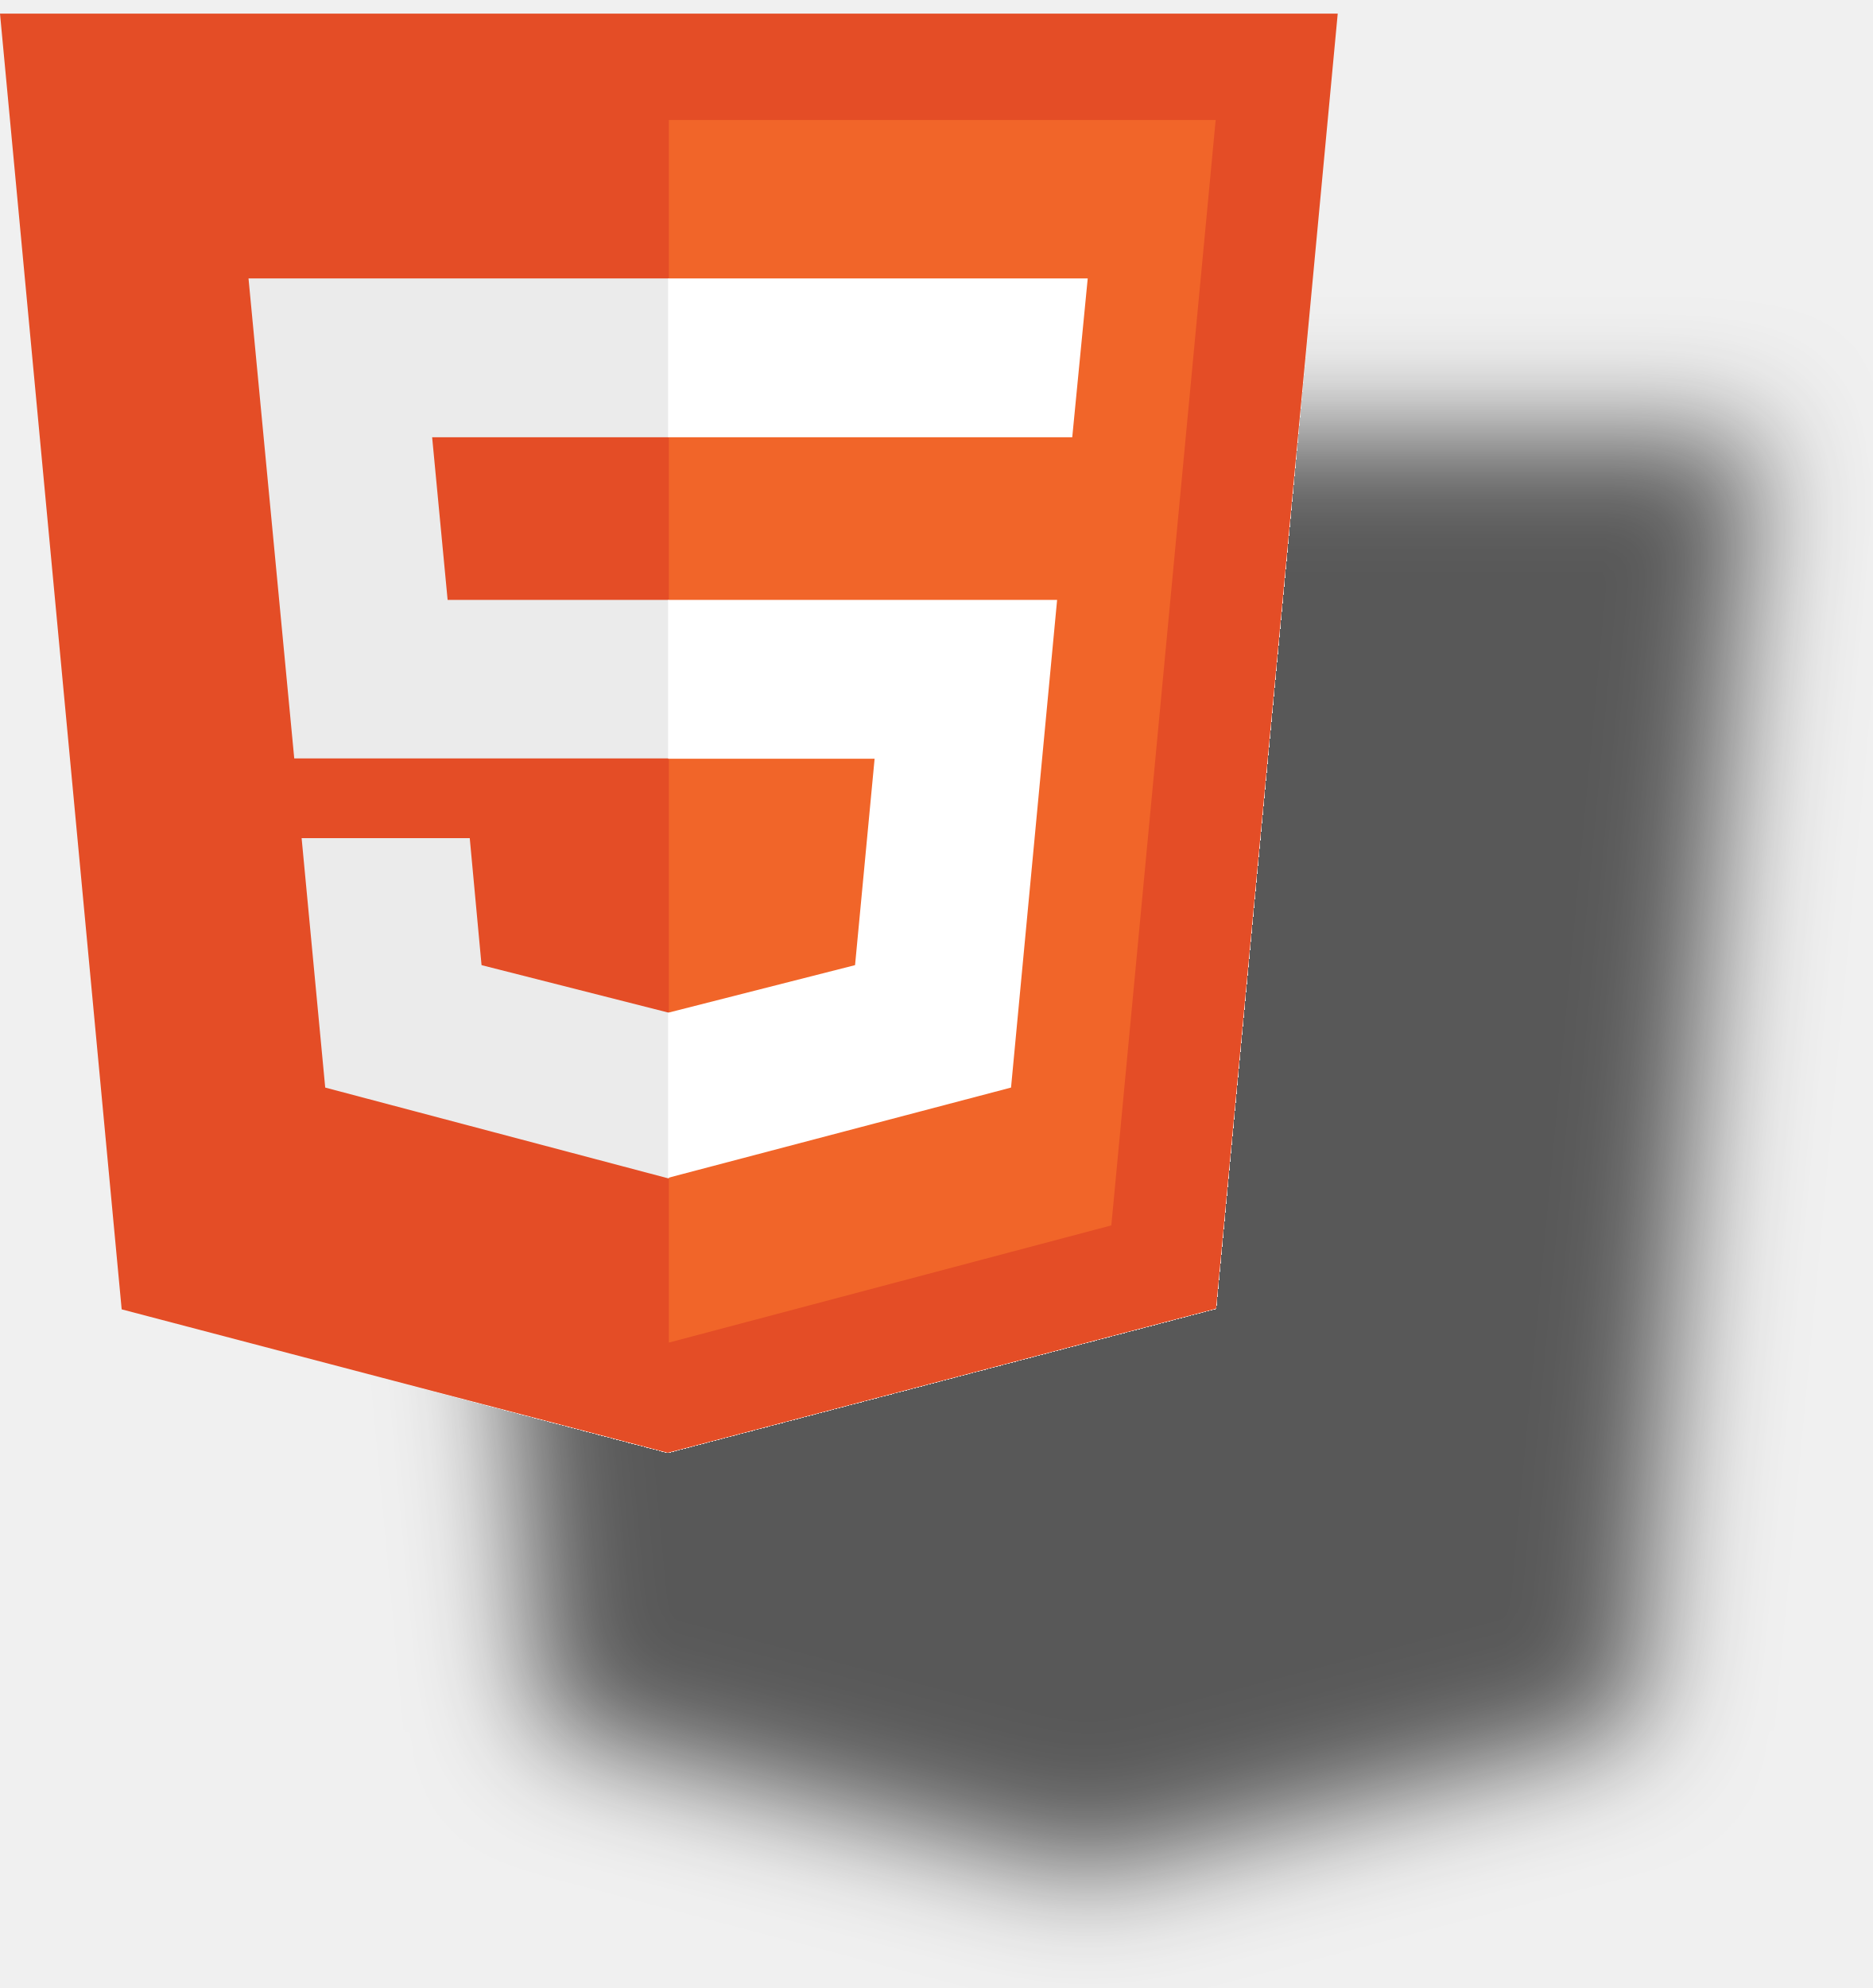
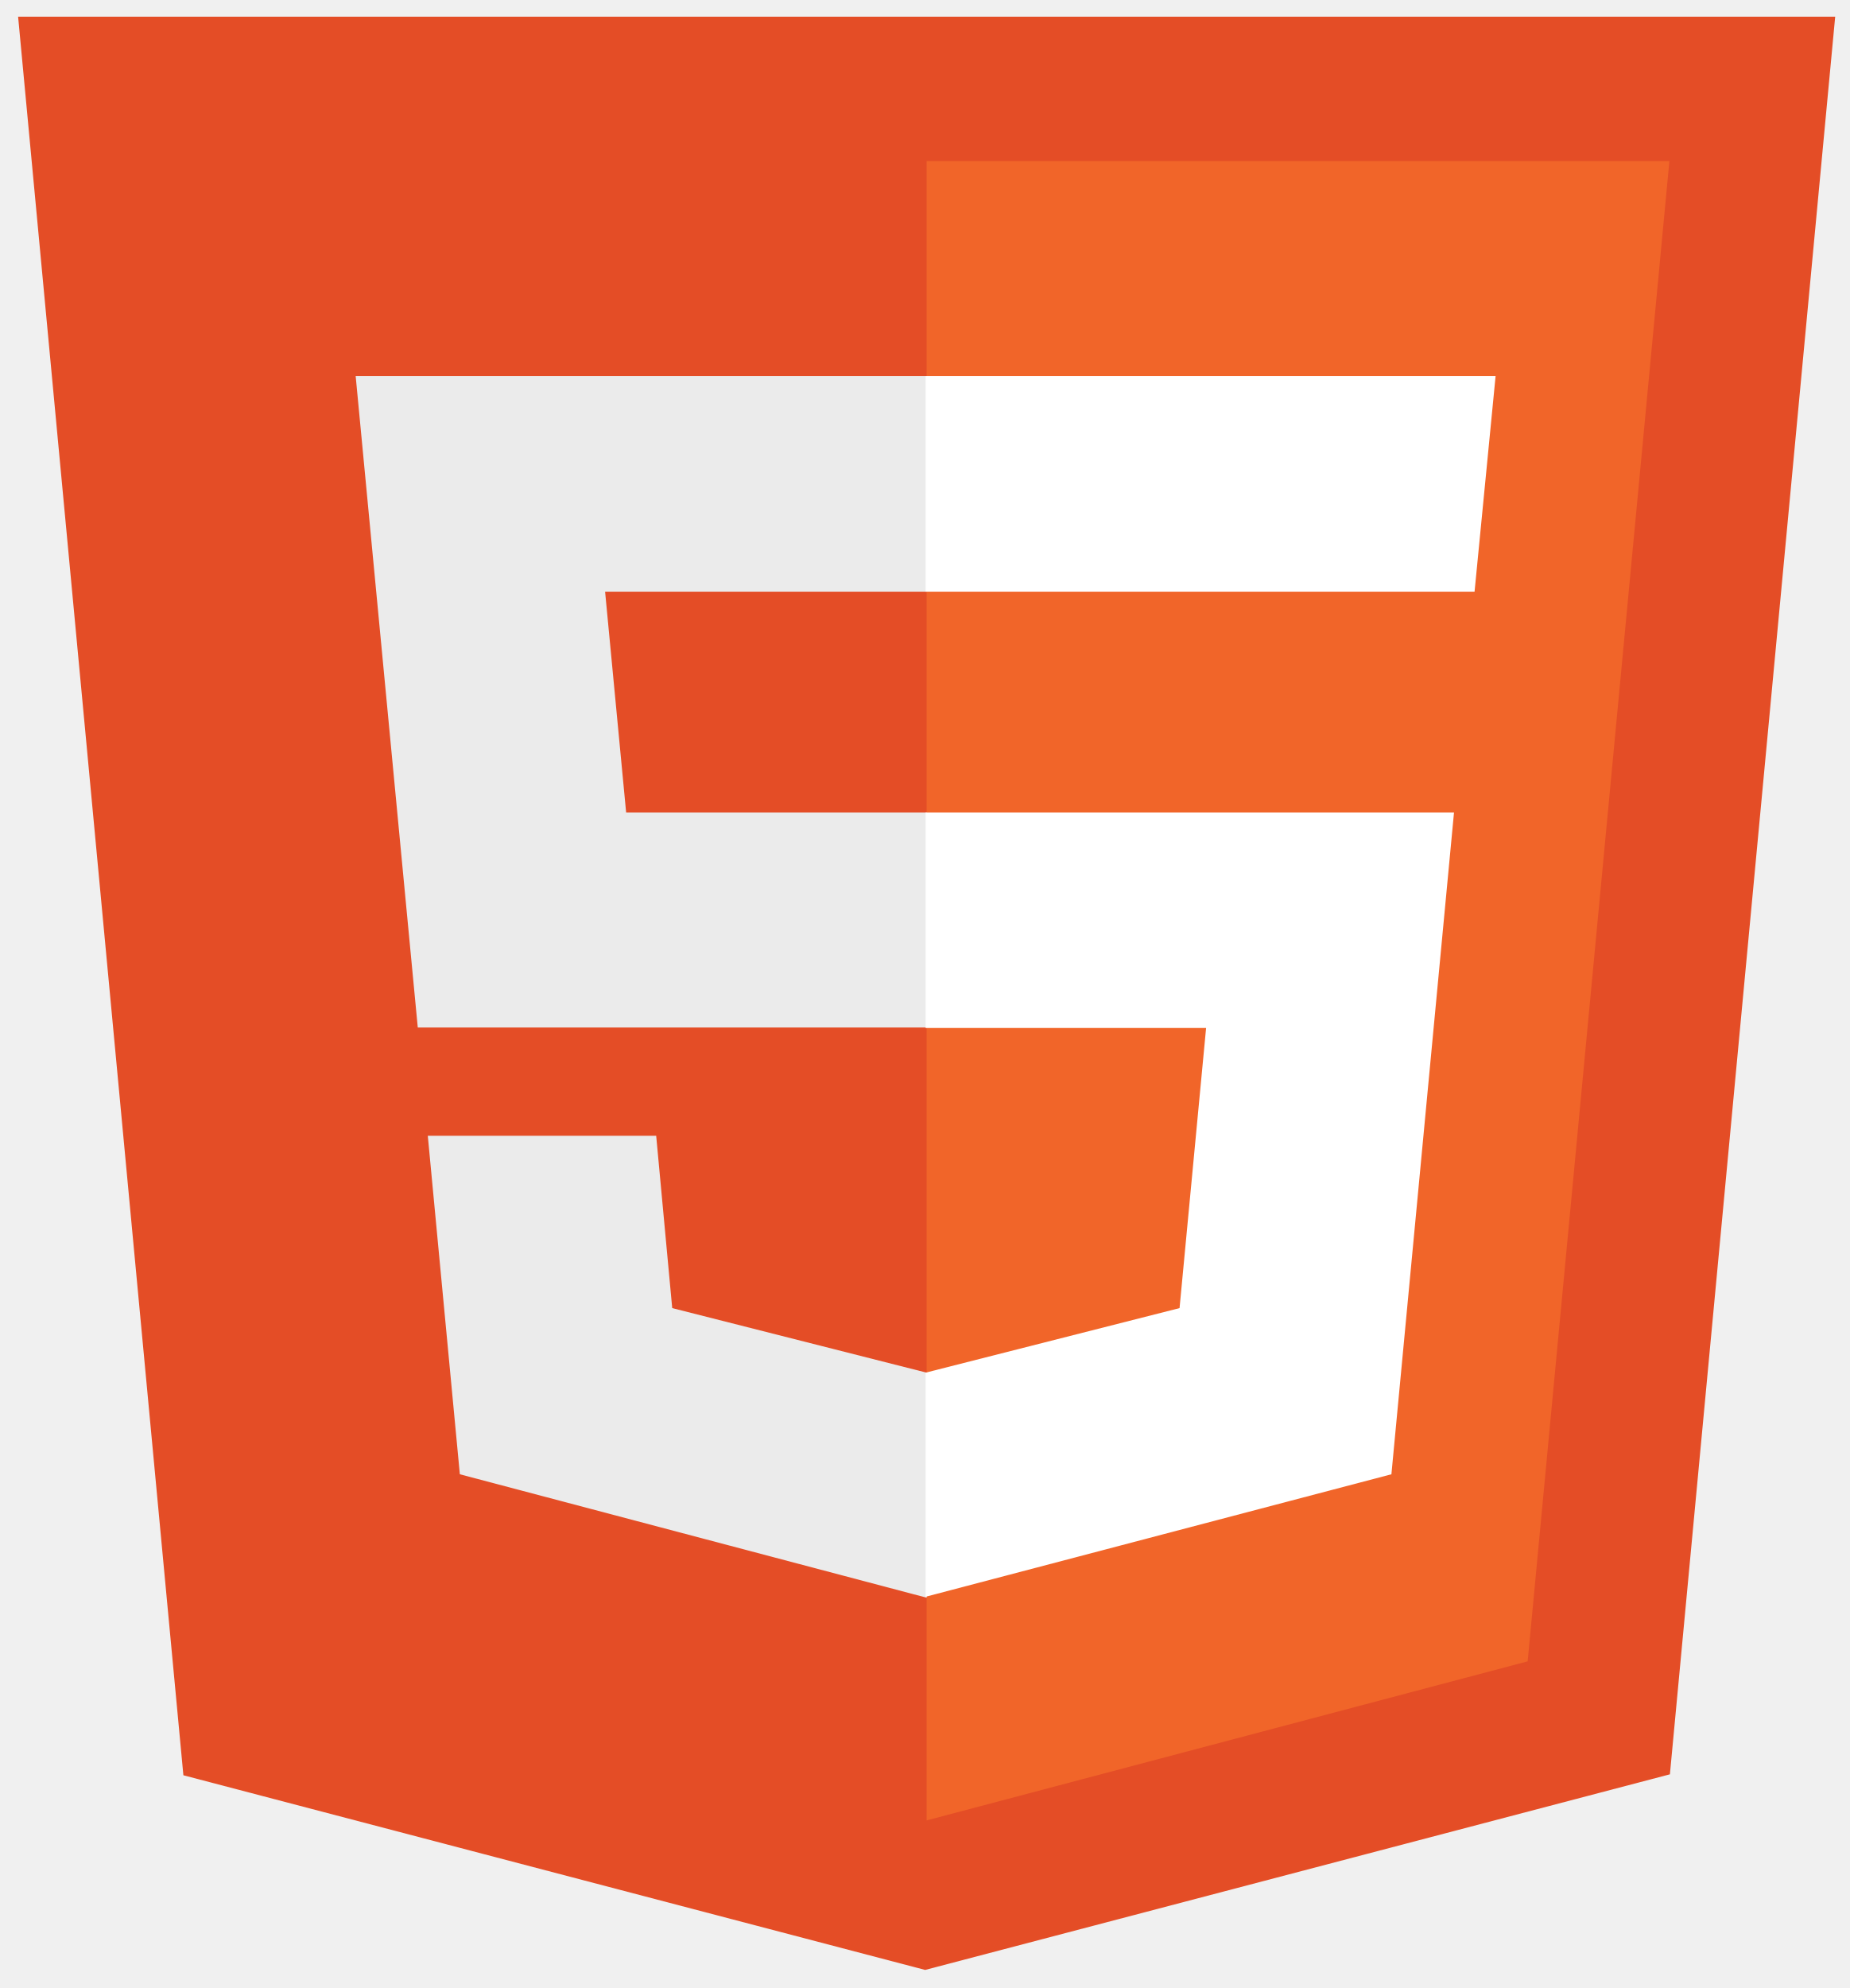
- <svg xmlns="http://www.w3.org/2000/svg" width="98" height="104" viewBox="0 0 98 104" fill="none">
-   <g filter="url(#filter0_d_328_68)">
-     <path d="M6.367 68.497L0 0.713H70L63.633 68.46L34.942 76" fill="#E44D26" />
-     <path d="M35 70.236V6.277H63.613L58.153 64.105" fill="#F16529" />
-     <path d="M13.004 14.566H35V22.875H22.613L23.423 31.384H35V39.674H15.397L13.004 14.566ZM15.783 43.847H24.581L25.198 50.49L35 52.979V61.653L17.018 56.895" fill="#EBEBEB" />
-     <path d="M56.918 14.566H34.961V22.875H56.108L56.918 14.566ZM55.316 31.384H34.961V39.693H45.766L44.743 50.49L34.961 52.979V61.616L52.905 56.895" fill="white" />
-   </g>
-   <defs>
-     <filter id="filter0_d_328_68" x="0" y="0.713" width="98" height="103.287" filterUnits="userSpaceOnUse" color-interpolation-filters="sRGB">
-       <feFlood flood-opacity="0" result="BackgroundImageFix" />
-       <feColorMatrix in="SourceAlpha" type="matrix" values="0 0 0 0 0 0 0 0 0 0 0 0 0 0 0 0 0 0 127 0" result="hardAlpha" />
-       <feOffset dx="22" dy="22" />
-       <feGaussianBlur stdDeviation="3" />
-       <feComposite in2="hardAlpha" operator="out" />
-       <feColorMatrix type="matrix" values="0 0 0 0 0 0 0 0 0 0 0 0 0 0 0 0 0 0 0.63 0" />
-       <feBlend mode="normal" in2="BackgroundImageFix" result="effect1_dropShadow_328_68" />
-       <feBlend mode="normal" in="SourceGraphic" in2="effect1_dropShadow_328_68" result="shape" />
-     </filter>
-   </defs>
+ <svg xmlns="http://www.w3.org/2000/svg" width="94" height="101" viewBox="0 0 94 101" fill="none">
+   <path d="M9.319 90.192L0.92 0.848H93.258L84.859 90.144L47.013 100.082" fill="#E44D26" />
+   <path d="M47.089 92.485V8.182H84.833L77.631 84.404" fill="#F16529" />
+   <path d="M18.074 19.108H47.089V30.059H30.749L31.818 41.275H47.089V52.202H21.23L18.074 19.108ZM21.739 57.702H33.345L34.16 66.458L47.089 69.738V81.171L23.368 74.9" fill="#EBEBEB" />
+   <path d="M76.001 19.108H47.037V30.059H74.932L76.001 19.108ZM73.888 41.275H47.037V52.226H61.29L59.941 66.458L47.037 69.738V81.123L70.707 74.9" fill="white" />
</svg>
